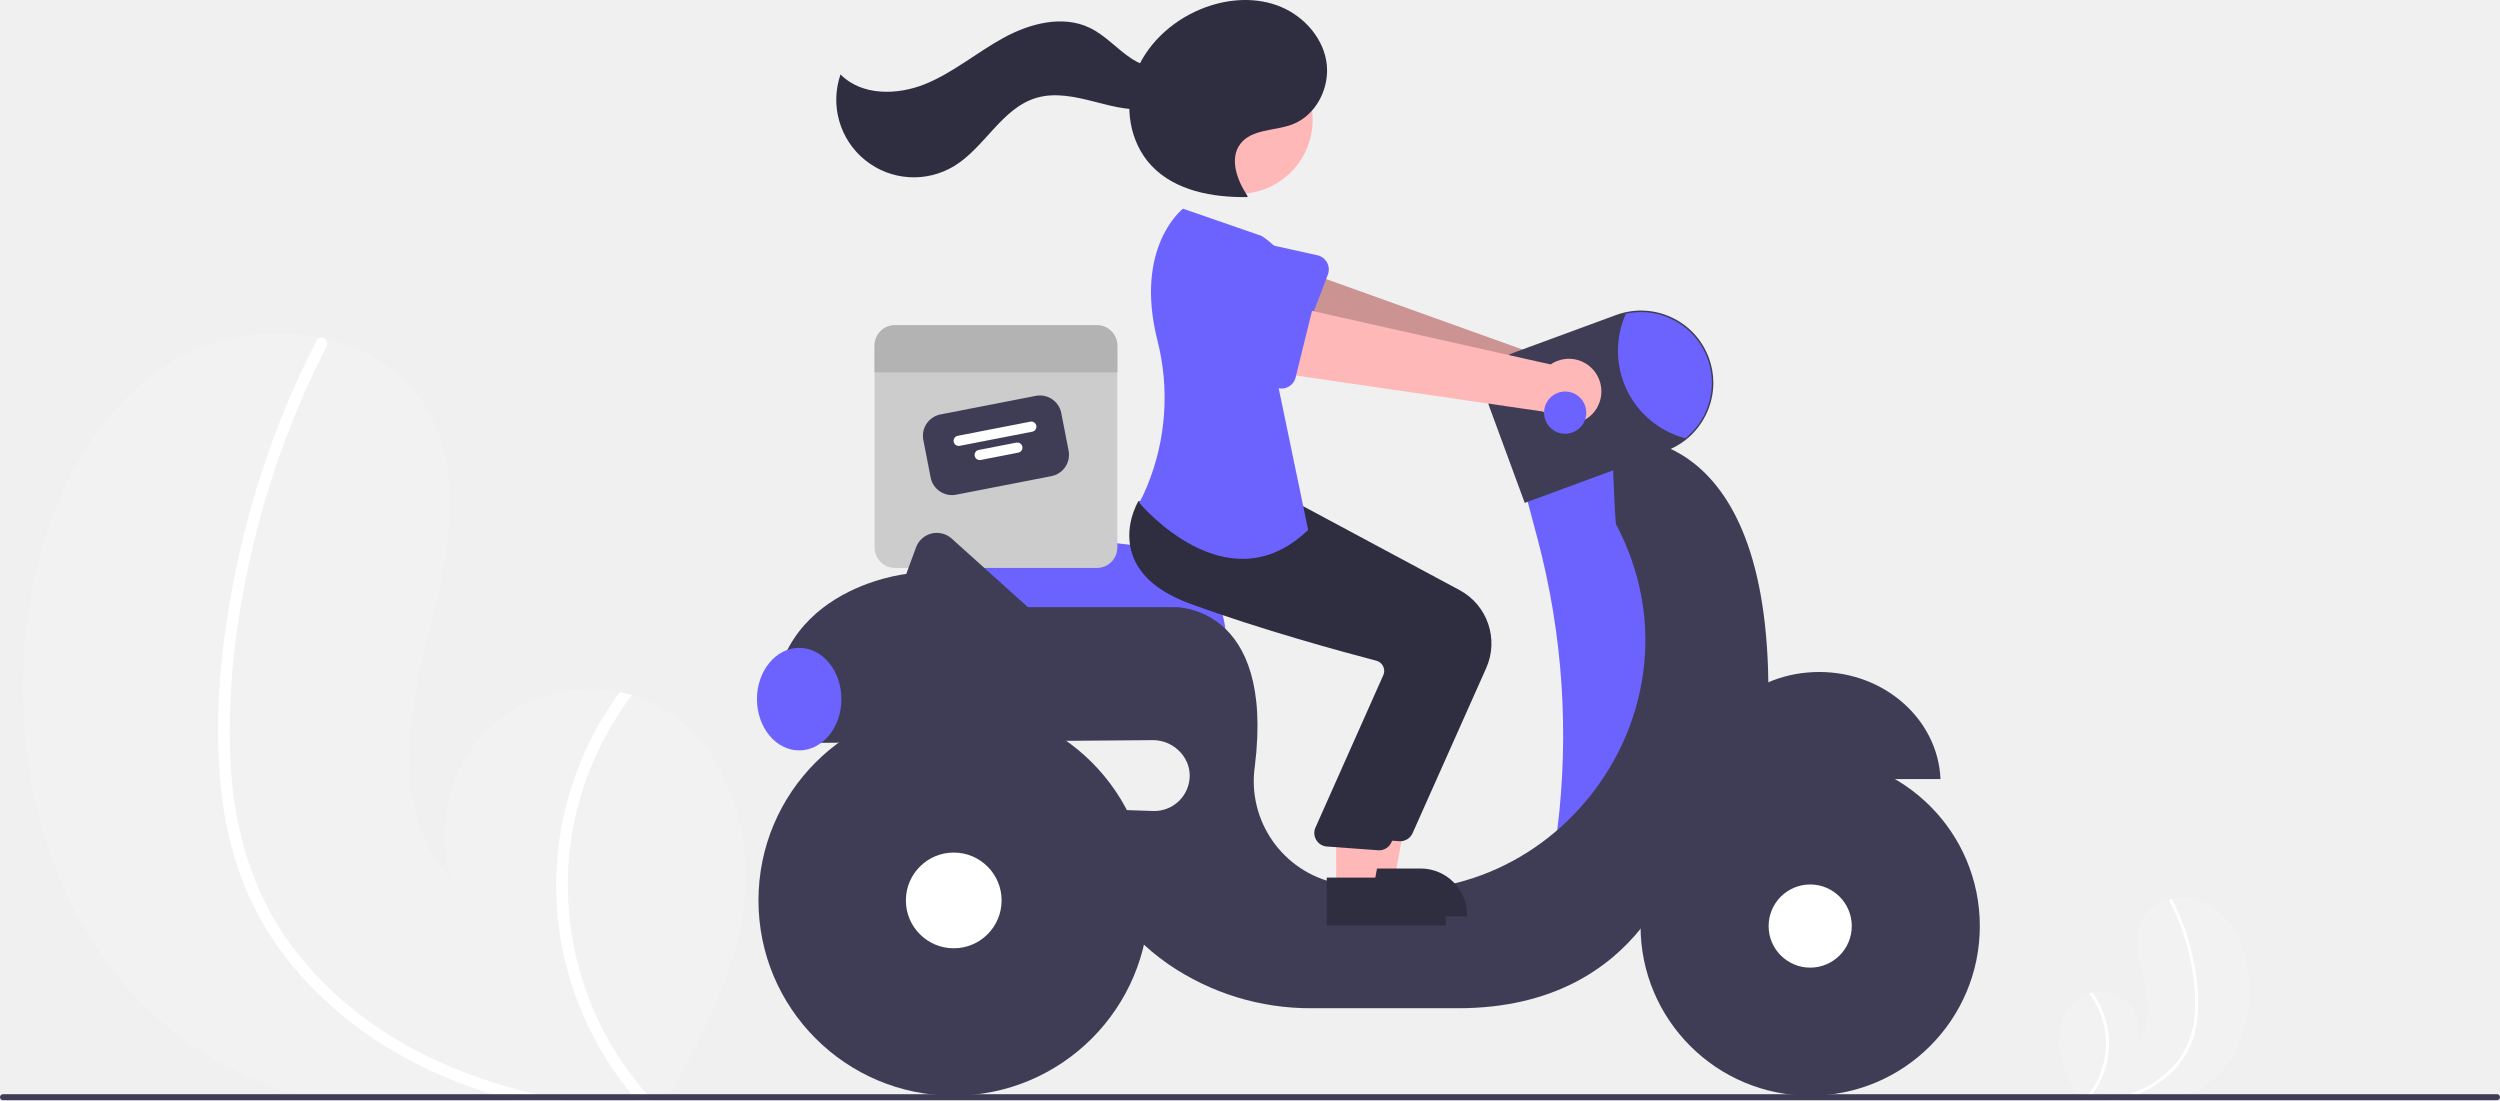
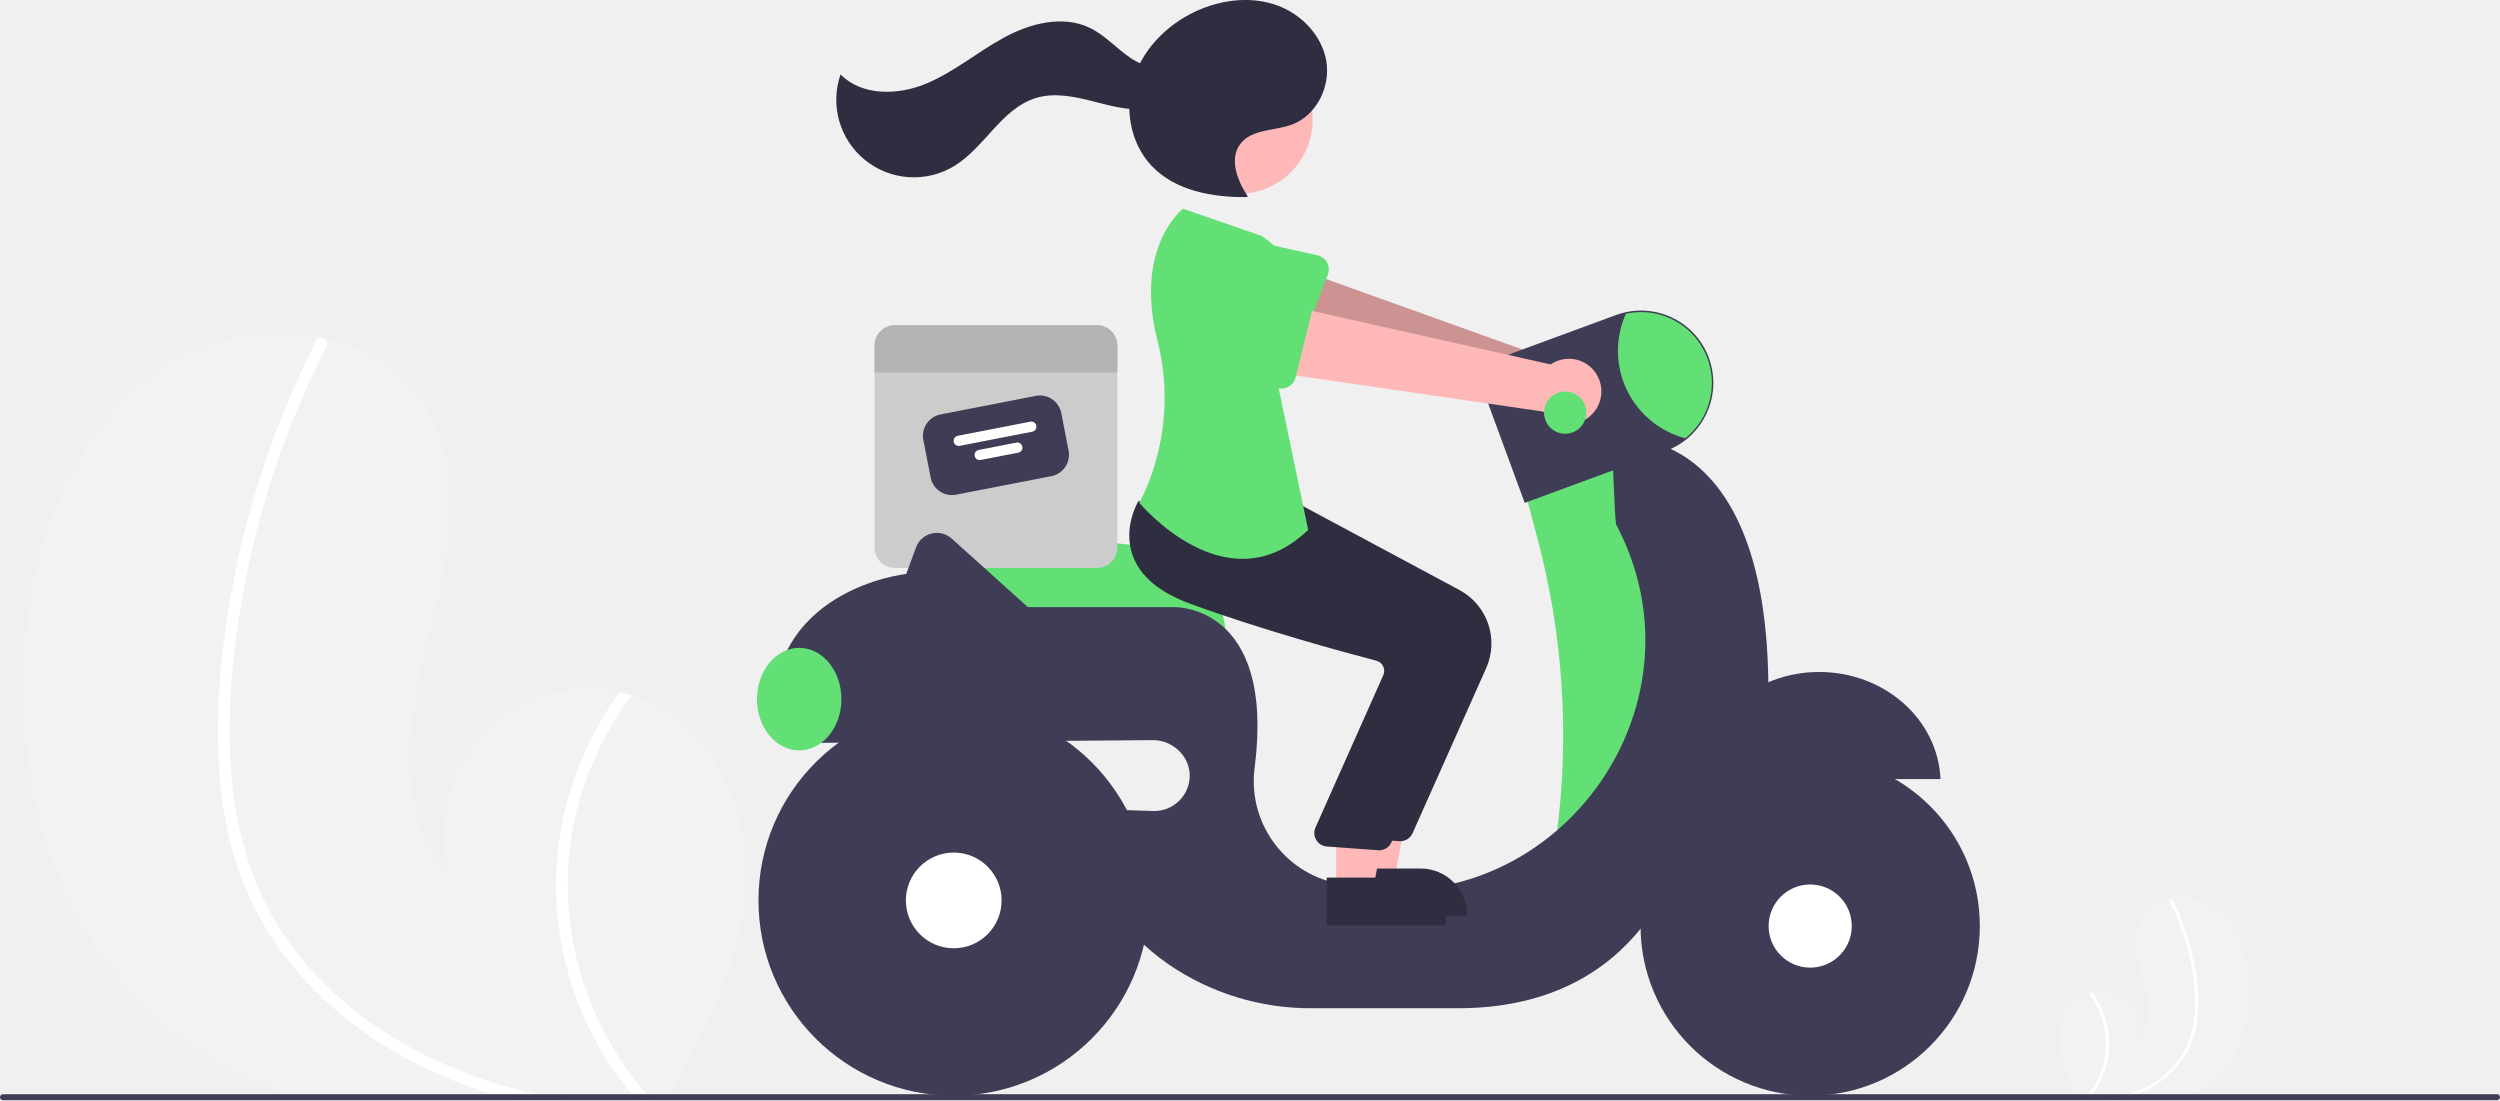
<svg xmlns="http://www.w3.org/2000/svg" width="829" height="364.829" viewBox="0 0 829 364.829" role="img" artist="Katerina Limpitsouni" source="https://undraw.co/">
  <path d="M432.13,567.974c-2.85,22.33-13.33,42.76-24.51,62.44-.37.67-.75,1.33-1.14,2H290.28c-2.35-.61-4.67-1.28-6.98-2a127.027,127.027,0,0,1-36.69-18.05c-42.75-30.8-59.2-89-51.77-141.15,4.62-32.4,18.84-65.48,46.53-82.93,14.62-9.23,33.4-12.23,50.23-8.8.44.08.88.18,1.33.27,14.48,3.26,27.38,11.36,34.72,24.41,13.2,23.45,5.34,52.5-1.15,78.6-6.47,26.1-9.98,57.34,8.8,76.59-6.2-18.25-.08-40.02,14.73-52.36,11.19-9.31,26.77-12.8,40.98-9.91,1.36.29,2.7.62,4.02,1.02a44.598,44.598,0,0,1,9.17,3.84C426.35,514.315,435.32,542.805,432.13,567.974Z" transform="translate(-185.5 -267.5855)" fill="#f2f2f2" />
  <path d="M363.23,630.414c3.22.75,6.45,1.41,9.7,2H355.36c-2.3-.62-4.59-1.28-6.86-2q-7.485-2.34-14.74-5.37c-19.4-8.14-37.27-20.36-50.79-36.62a103.371,103.371,0,0,1-16.02-26.17,118.856,118.856,0,0,1-8.2-33.49c-2.45-23.6.05-47.85,4.72-71.03a296.451,296.451,0,0,1,23.16-69.47q1.905-3.975,3.94-7.9a1.542,1.542,0,0,1,1.03-.88,1.777,1.777,0,0,1,1.33.27,2.106,2.106,0,0,1,.83,2.78,293.039,293.039,0,0,0-24.58,66.96c-5.32,22.67-8.34,46.39-7.31,69.7.98,21.78,6.67,43.2,19.58,61.01,11.79,16.26,28.07,29.08,46.08,37.81A169.131,169.131,0,0,0,363.23,630.414Z" transform="translate(-185.5 -267.5855)" fill="#fff" />
  <path d="M401.79,632.414h-5.18c-.58-.66-1.14-1.33-1.69-2a110.411,110.411,0,0,1-23.24-49.66,107.734,107.734,0,0,1,9.29-67.05,110.241,110.241,0,0,1,10.04-16.62c1.36.29,2.7.62,4.02,1.02a106.056,106.056,0,0,0-19.77,45.34A105.095,105.095,0,0,0,400,630.414C400.58,631.084,401.18,631.755,401.79,632.414Z" transform="translate(-185.5 -267.5855)" fill="#fff" />
  <path d="M868.429,615.408c.752,5.893,3.518,11.285,6.469,16.479.098.177.198.351.301.528h30.667c.62-.161,1.232-.338,1.842-.528a33.525,33.525,0,0,0,9.683-4.764c11.283-8.129,15.624-23.489,13.663-37.252-1.219-8.551-4.972-17.281-12.28-21.887a18.437,18.437,0,0,0-13.257-2.322c-.116.021-.232.048-.351.071a13.68,13.68,0,0,0-9.163,6.442c-3.484,6.189-1.409,13.856.303,20.744,1.708,6.888,2.634,15.133-2.322,20.214a12.644,12.644,0,0,0-14.703-16.434c-.359.077-.713.164-1.061.269a11.771,11.771,0,0,0-2.42,1.013C869.955,601.246,867.587,608.765,868.429,615.408Z" transform="translate(-185.5 -267.5855)" fill="#f2f2f2" />
  <path d="M886.613,631.887c-.85.198-1.702.372-2.56.528h4.637c.607-.164,1.211-.338,1.81-.528q1.976-.618,3.89-1.417a34.9,34.9,0,0,0,13.404-9.665,27.282,27.282,0,0,0,4.228-6.907,31.368,31.368,0,0,0,2.164-8.839,62.858,62.858,0,0,0-1.246-18.746,78.238,78.238,0,0,0-6.112-18.334q-.503-1.049-1.04-2.085a.407.407,0,0,0-.272-.232.469.469,0,0,0-.351.071.556.556,0,0,0-.219.734,77.338,77.338,0,0,1,6.487,17.672,68.022,68.022,0,0,1,1.929,18.395,29.351,29.351,0,0,1-5.168,16.102,32.486,32.486,0,0,1-12.161,9.979A44.637,44.637,0,0,1,886.613,631.887Z" transform="translate(-185.5 -267.5855)" fill="#fff" />
  <path d="M876.437,632.415h1.367c.153-.174.301-.351.446-.528a29.14,29.14,0,0,0,6.134-13.106,28.433,28.433,0,0,0-2.452-17.696,29.095,29.095,0,0,0-2.65-4.386c-.359.077-.713.164-1.061.269a27.99,27.99,0,0,1,5.218,11.966,27.737,27.737,0,0,1-6.529,22.953C876.756,632.064,876.598,632.24,876.437,632.415Z" transform="translate(-185.5 -267.5855)" fill="#fff" />
-   <path d="M592.01,480.094h-95.981L495.011,450.583a8.86,8.86,0,0,1,9.931-9.099l55.854,6.839h.007a31.291,31.291,0,0,1,31.206,31.27Z" transform="translate(-185.5 -267.5855)" fill="#6c63ff" />
+   <path d="M592.01,480.094h-95.981L495.011,450.583a8.86,8.86,0,0,1,9.931-9.099l55.854,6.839h.007a31.291,31.291,0,0,1,31.206,31.27Z" transform="translate(-185.5 -267.5855)" fill="#63e075" />
  <path d="M549.231,375.414H482.289a6.777,6.777,0,0,0-6.779,6.779v66.942a6.777,6.777,0,0,0,6.779,6.779h66.942a6.777,6.777,0,0,0,6.779-6.779V382.193A6.777,6.777,0,0,0,549.231,375.414Z" transform="translate(-185.5 -267.5855)" fill="#ccc" />
  <path d="M534.154,425.471l-31.606,6.155a7.211,7.211,0,0,1-8.447-5.693L491.672,413.457a7.211,7.211,0,0,1,5.693-8.447l31.606-6.155a7.211,7.211,0,0,1,8.447,5.693l2.43,12.476A7.211,7.211,0,0,1,534.154,425.471Z" transform="translate(-185.5 -267.5855)" fill="#3f3d56" />
  <path d="M527.831,410.732l-24.121,4.697a1.695,1.695,0,0,1-.648-3.327l24.121-4.697a1.695,1.695,0,0,1,.648,3.327Z" transform="translate(-185.5 -267.5855)" fill="#fff" />
  <path d="M523.143,417.688l-12.476,2.43a1.695,1.695,0,0,1-.648-3.327l12.476-2.43a1.695,1.695,0,1,1,.648,3.327Z" transform="translate(-185.5 -267.5855)" fill="#fff" />
  <path d="M556.01,382.193v8.897h-80.5v-8.897a6.777,6.777,0,0,1,6.779-6.779h66.942A6.777,6.777,0,0,1,556.01,382.193Z" transform="translate(-185.5 -267.5855)" fill="#b3b3b3" />
  <path d="M716.761,393.877a10.743,10.743,0,0,0-15.193-6.365l-92.097-33.043-4.056,23.007,91.803,25.245a10.801,10.801,0,0,0,19.543-8.845Z" transform="translate(-185.5 -267.5855)" fill="#ffb8b8" />
  <path d="M716.761,393.877a10.743,10.743,0,0,0-15.193-6.365l-92.097-33.043-4.056,23.007,91.803,25.245a10.801,10.801,0,0,0,19.543-8.845Z" transform="translate(-185.5 -267.5855)" opacity="0.2" />
-   <path d="M625.817,358.662l-8.697,22.72a4.817,4.817,0,0,1-6.861,2.476l-21.136-11.896a13.377,13.377,0,0,1,9.637-24.959l23.602,5.235a4.817,4.817,0,0,1,3.454,6.424Z" transform="translate(-185.5 -267.5855)" fill="#6c63ff" />
-   <path d="M724.01,414.914l-33,15,4.333,16.311a253.735,253.735,0,0,1,6.54,96.65v0l24.128,5.039,20-51-7-58Z" transform="translate(-185.5 -267.5855)" fill="#6c63ff" />
+   <path d="M625.817,358.662l-8.697,22.72a4.817,4.817,0,0,1-6.861,2.476l-21.136-11.896a13.377,13.377,0,0,1,9.637-24.959l23.602,5.235a4.817,4.817,0,0,1,3.454,6.424Z" transform="translate(-185.5 -267.5855)" fill="#63e075" />
+   <path d="M724.01,414.914l-33,15,4.333,16.311a253.735,253.735,0,0,1,6.54,96.65v0l24.128,5.039,20-51-7-58Z" transform="translate(-185.5 -267.5855)" fill="#63e075" />
  <path d="M788.76,490.414c-21.682,0-39.352,15.762-40.209,35.5h80.418C828.111,506.176,810.442,490.414,788.76,490.414Z" transform="translate(-185.5 -267.5855)" fill="#3f3d56" />
  <path d="M771.881,493.816c-1.128-89.098-51.872-80.902-51.872-80.902s.949,27.733,1.405,28.596c32.335,61.18-21.03,132.904-88.96,119.709q-1.921-.373-3.691-.757a34.581,34.581,0,0,1-27.163-38.763c6.692-53.736-26.591-52.785-26.591-52.785H526.343l-25.273-22.746a7.347,7.347,0,0,0-11.809,2.921l-3.251,8.825s-48,5-44,52h14.84a29.967,29.967,0,0,0,.16,4l110.751-.9c6.492-.053,12.222,5.208,12.249,11.7a11.753,11.753,0,0,1-12.144,11.796l-17.855-.595c-5.5,24.5,8,41,22.875,51.375a83.148,83.148,0,0,0,47.618,14.625h48.507c63,0,74-53,74-53C776.01,534.914,771.881,493.816,771.881,493.816Z" transform="translate(-185.5 -267.5855)" fill="#3f3d56" />
  <circle cx="600.26" cy="307.079" r="56.25" fill="#3f3d56" />
  <circle cx="600.26" cy="307.079" r="13.787" fill="#fff" />
  <circle cx="316.26" cy="298.579" r="64.75" fill="#3f3d56" />
  <circle cx="316.26" cy="298.579" r="15.87" fill="#fff" />
  <path d="M691.104,434.347,679.23,402.097a13.638,13.638,0,0,1,8.087-17.511l34.04-12.531a23.998,23.998,0,0,1,30.812,14.227,23.845,23.845,0,0,1,1.481,8.292,24.189,24.189,0,0,1-8.988,18.73,23.813,23.813,0,0,1-6.72,3.789Z" transform="translate(-185.5 -267.5855)" fill="#3f3d56" />
-   <path d="M753.15,394.574a23.549,23.549,0,0,1-8.8,18.34,29.988,29.988,0,0,1-19.7-41.3,23.505,23.505,0,0,1,28.5,22.96Z" transform="translate(-185.5 -267.5855)" fill="#6c63ff" />
-   <ellipse cx="265.01" cy="231.829" rx="14" ry="17" fill="#6c63ff" />
+   <path d="M753.15,394.574a23.549,23.549,0,0,1-8.8,18.34,29.988,29.988,0,0,1-19.7-41.3,23.505,23.505,0,0,1,28.5,22.96Z" transform="translate(-185.5 -267.5855)" fill="#63e075" />
+   <ellipse cx="265.01" cy="231.829" rx="14" ry="17" fill="#63e075" />
  <polygon points="450.071 292.005 462.331 292.005 468.164 260.208 450.069 260.209 450.071 292.005" fill="#ffb8b8" />
  <path d="M632.444,555.588l24.144-.001h.001a15.386,15.386,0,0,1,15.386,15.386v.5l-39.531.001Z" transform="translate(-185.5 -267.5855)" fill="#2f2e41" />
  <path d="M649.801,546.54q-.214,0-.43-.021l-16.967-1.235a4.5,4.5,0,0,1-3.809-6.029l22.707-51.015a3.498,3.498,0,0,0-.196-2.799,3.451,3.451,0,0,0-2.211-1.76c-10.677-2.791-38.072-10.223-61.786-18.918-10.16-3.726-16.559-9.109-19.019-16.002-3.243-9.087,1.555-17.374,1.76-17.722l.161-.272,22.315,2.028,24.191,2.058,53.013,28.428a20.086,20.086,0,0,1,8.819,25.784L653.908,543.873A4.497,4.497,0,0,1,649.801,546.54Z" transform="translate(-185.5 -267.5855)" fill="#2f2e41" />
  <circle cx="410.705" cy="39.72" r="24.561" fill="#ffb8b8" />
  <polygon points="443.071 295.005 455.331 295.005 461.164 263.208 443.069 263.209 443.071 295.005" fill="#ffb8b8" />
  <path d="M625.444,558.588l24.144-.001h.001a15.386,15.386,0,0,1,15.386,15.386v.5l-39.531.001Z" transform="translate(-185.5 -267.5855)" fill="#2f2e41" />
  <path d="M642.801,549.54q-.214,0-.43-.021l-16.967-1.235a4.5,4.5,0,0,1-3.809-6.029l22.707-51.015a3.498,3.498,0,0,0-.196-2.799,3.451,3.451,0,0,0-2.211-1.76c-10.677-2.791-38.072-10.223-61.786-18.918-10.16-3.726-16.559-9.109-19.019-16.002-3.243-9.087,1.555-17.374,1.76-17.722l.161-.272,22.315,2.028,24.191,2.058,53.013,28.428a20.086,20.086,0,0,1,8.819,25.784L646.908,546.873A4.497,4.497,0,0,1,642.801,549.54Z" transform="translate(-185.5 -267.5855)" fill="#2f2e41" />
-   <path d="M603.78,345.794l-26-9s-16.322,12.54-8.481,43.649a77.012,77.012,0,0,1-3.4,48.32,49.779,49.779,0,0,1-2.619,5.531s29,35,56,9l-10.5-50.5S625.28,359.294,603.78,345.794Z" transform="translate(-185.5 -267.5855)" fill="#6c63ff" />
+   <path d="M603.78,345.794l-26-9s-16.322,12.54-8.481,43.649a77.012,77.012,0,0,1-3.4,48.32,49.779,49.779,0,0,1-2.619,5.531s29,35,56,9l-10.5-50.5S625.28,359.294,603.78,345.794Z" transform="translate(-185.5 -267.5855)" fill="#63e075" />
  <path d="M599.255,332.702c-3.496-5.232-6.254-12.488-2.406-17.466,3.799-4.914,11.292-4.19,17.111-6.365,8.104-3.029,12.804-12.549,11.338-21.076s-8.31-15.594-16.464-18.486-17.348-1.951-25.333,1.379c-9.829,4.1-18.261,12.03-21.797,22.076s-1.646,22.108,5.689,29.83c7.864,8.278,20.206,10.485,31.623,10.351" transform="translate(-185.5 -267.5855)" fill="#2f2e41" />
  <path d="M576.408,288.069c-4.405,3.586-11.125,1.993-15.854-1.154s-8.565-7.628-13.681-10.096c-9.019-4.35-19.924-1.458-28.702,3.36s-16.559,11.475-25.831,15.256-21.104,3.968-28.125-3.172a25.732,25.732,0,0,0,37.71,30.371c10.159-6.188,15.771-19.164,27.166-22.579,6.306-1.89,13.076-.368,19.449,1.281s13.018,3.43,19.449,2.027,12.447-7.183,11.629-13.715Z" transform="translate(-185.5 -267.5855)" fill="#2f2e41" />
  <path d="M715.538,392.877a10.743,10.743,0,0,0-15.863-4.442L604.206,367.008l-1.187,23.332,94.217,13.726a10.801,10.801,0,0,0,18.302-11.189Z" transform="translate(-185.5 -267.5855)" fill="#ffb8b8" />
-   <path d="M620.945,369.151l-5.827,23.62a4.817,4.817,0,0,1-6.503,3.303l-22.443-9.198a13.377,13.377,0,0,1,6.484-25.957l24.068,2.283a4.817,4.817,0,0,1,4.22,5.949Z" transform="translate(-185.5 -267.5855)" fill="#6c63ff" />
-   <circle cx="519.01" cy="136.829" r="7" fill="#6c63ff" />
+   <path d="M620.945,369.151l-5.827,23.62a4.817,4.817,0,0,1-6.503,3.303l-22.443-9.198a13.377,13.377,0,0,1,6.484-25.957l24.068,2.283a4.817,4.817,0,0,1,4.22,5.949Z" transform="translate(-185.5 -267.5855)" fill="#63e075" />
+   <circle cx="519.01" cy="136.829" r="7" fill="#63e075" />
  <path d="M1014.5,631.414a1.003,1.003,0,0,1-1,1h-827a1,1,0,0,1,0-2h827A1.003,1.003,0,0,1,1014.5,631.414Z" transform="translate(-185.5 -267.5855)" fill="#3f3d56" />
</svg>
